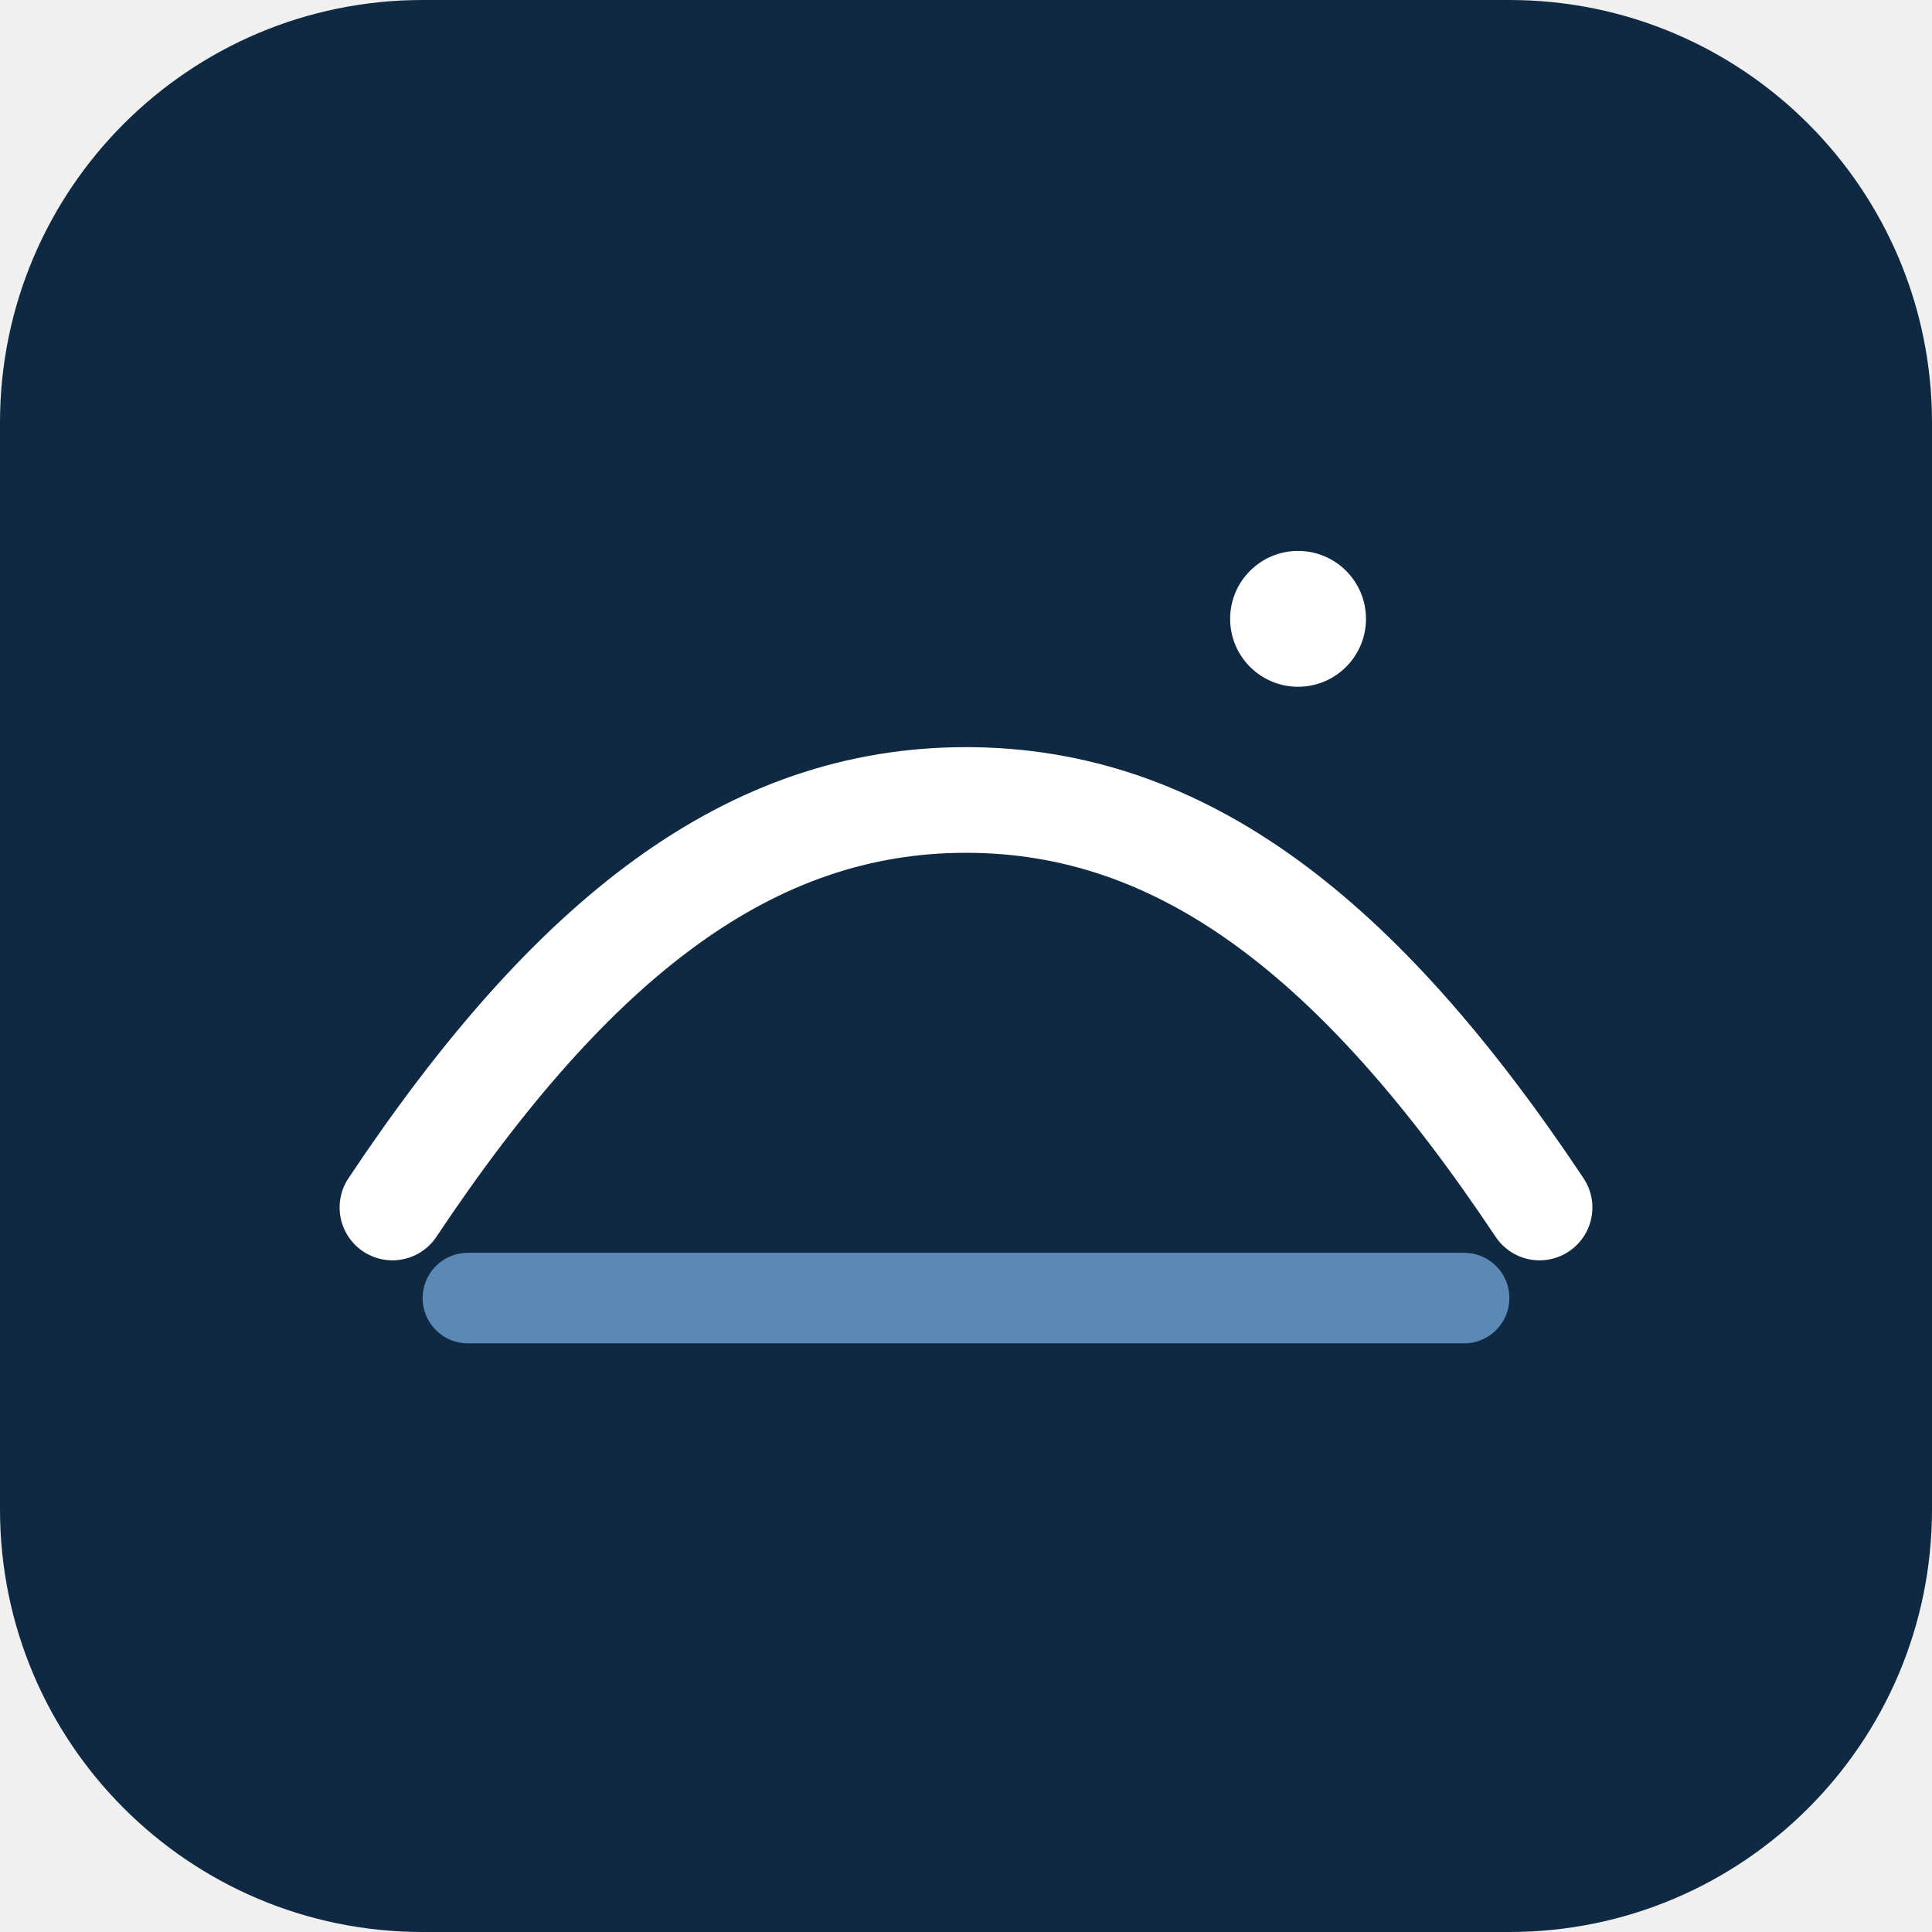
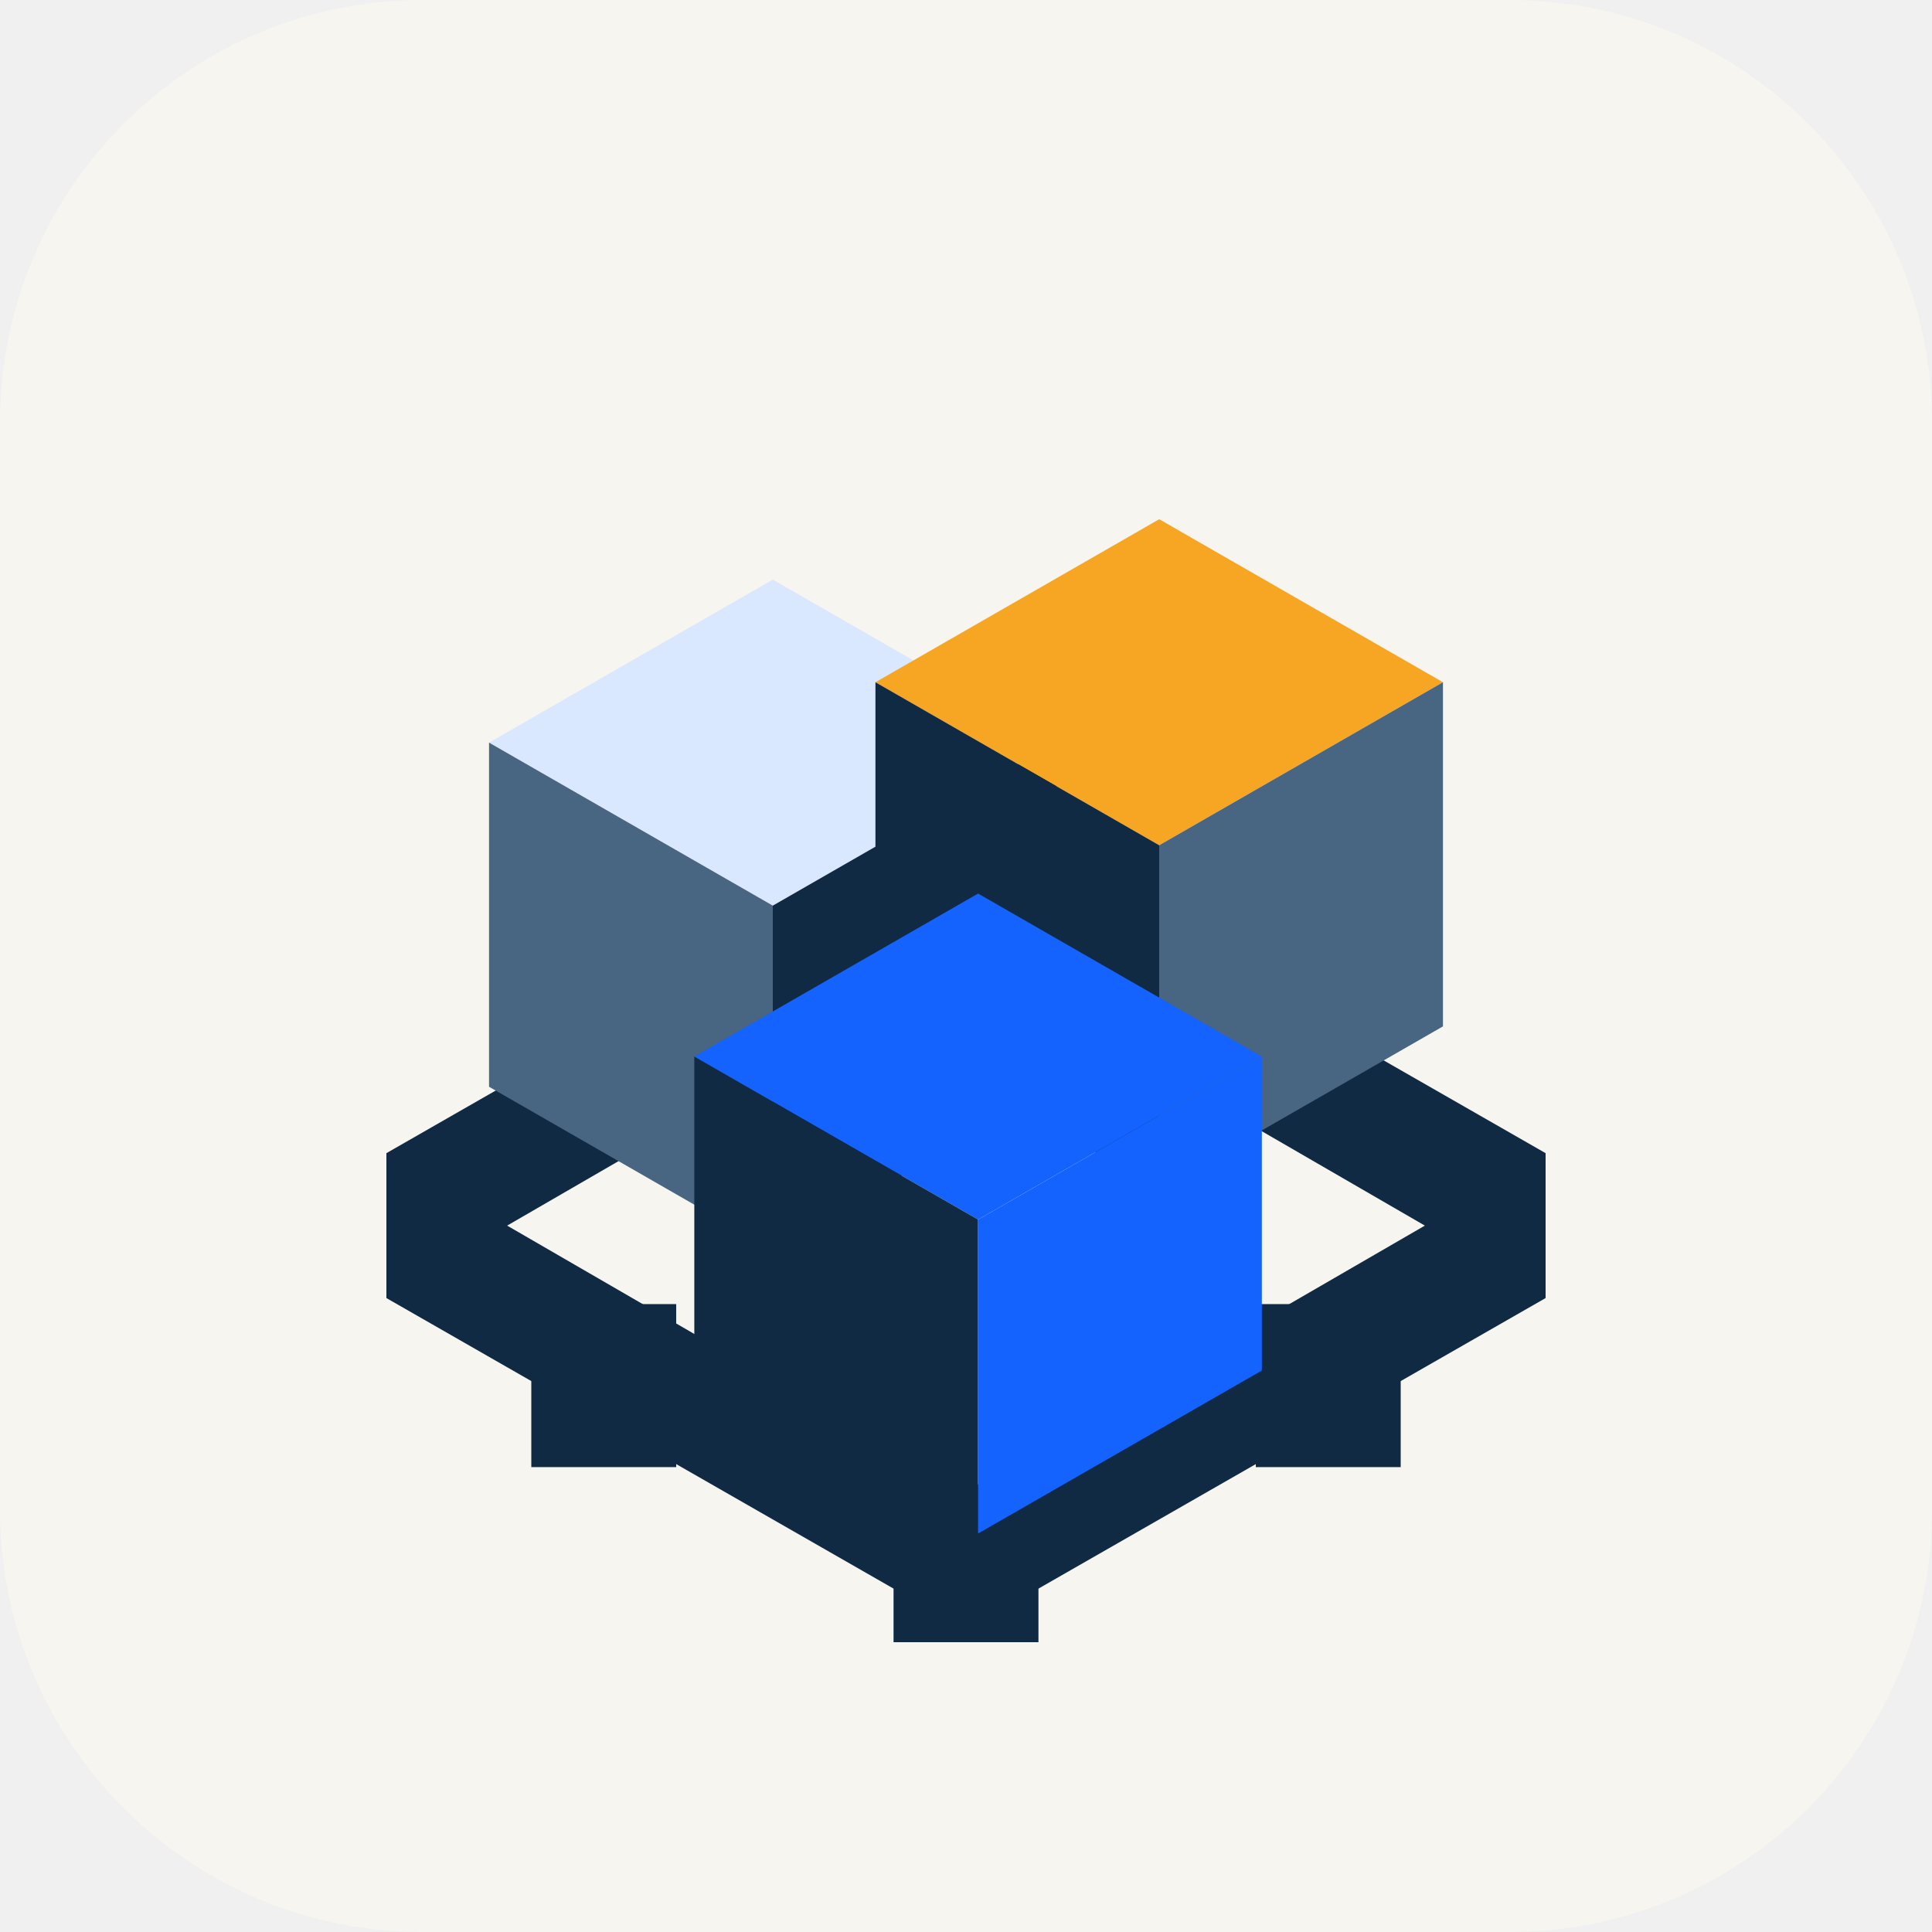
- <svg xmlns="http://www.w3.org/2000/svg" viewBox="0 0 512 512">
-   <rect width="512" height="512" rx="112" fill="#0F2942" />
-   <path d="M104 320c48-72 95-108 152-108s104 36 152 108" fill="none" stroke="#fff" stroke-width="28" stroke-linecap="round" />
-   <path d="M124 344h264" stroke="#5B89B5" stroke-width="24" stroke-linecap="round" />
-   <circle cx="344" cy="164" r="18" fill="#fff" />
+ <svg xmlns="http://www.w3.org/2000/svg" viewBox="0 0 512 512" role="img" aria-labelledby="title desc">
+   <rect width="512" height="512" rx="112" fill="#F7F5F0" />
+   <g transform="translate(64 64) scale(1.6)">
+     <path fill="#102A43" d="M24 151 120 96l96 55v24l-96 55-96-55v-24Zm20 12 76 44 76-44-76-44-76 44Z" />
+     <path fill="#102A43" d="M48 176h24v27H48zM108 207h24v25h-24zM168 176h24v27h-24z" />
+     <path fill="#D9E8FF" d="m41 83 47-27 47 27-47 27-47-27Z" />
+     <path fill="#486581" d="m41 83 47 27v57l-47-27V83Z" />
+     <path fill="#102A43" d="m88 110 47-27v57l-47 27v-57Z" />
+     <path fill="#F6A623" d="m105 73 47-27 47 27-47 27-47-27Z" />
+     <path fill="#102A43" d="m105 73 47 27v57l-47-27V73Z" />
+     <path fill="#486581" d="m152 100 47-27v57l-47 27v-57Z" />
+     <path fill="#1463FF" d="m75 135 47-27 47 27-47 27-47-27Z" />
+     <path fill="#102A43" d="m75 135 47 27v52l-47-27v-52Z" />
+     <path fill="#1463FF" d="m122 162 47-27v52l-47 27v-52Z" />
+   </g>
</svg>
